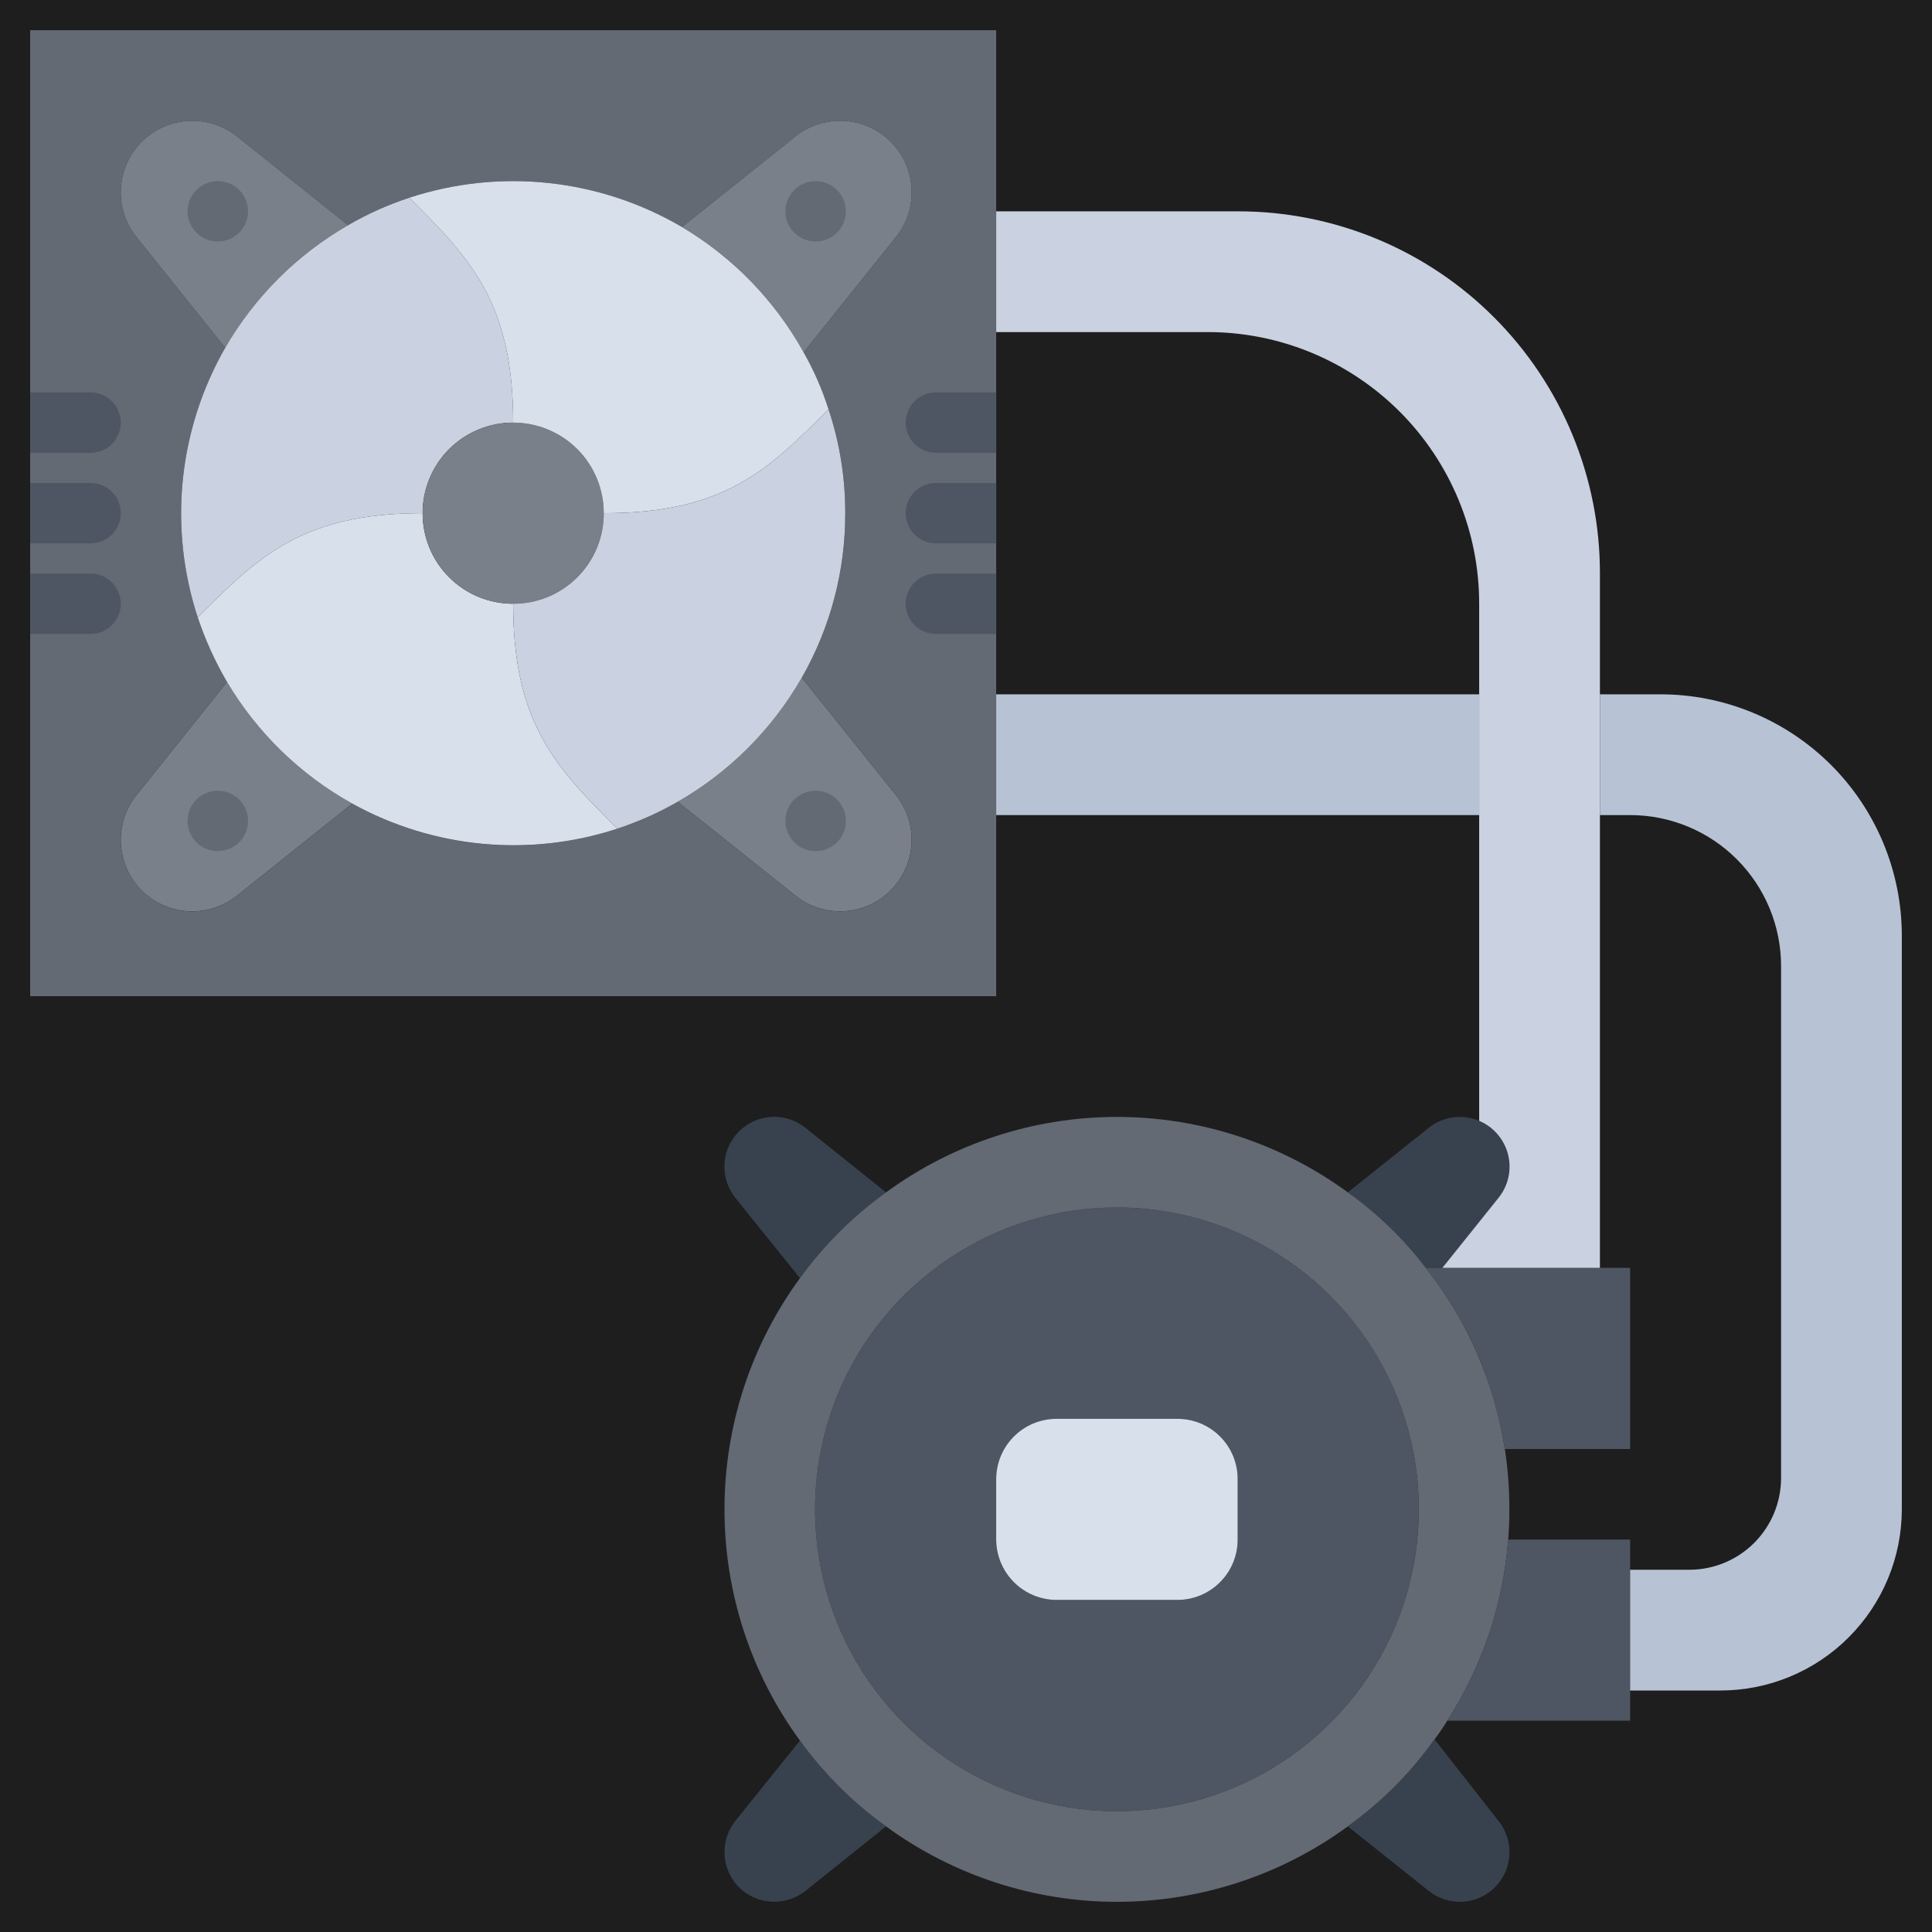
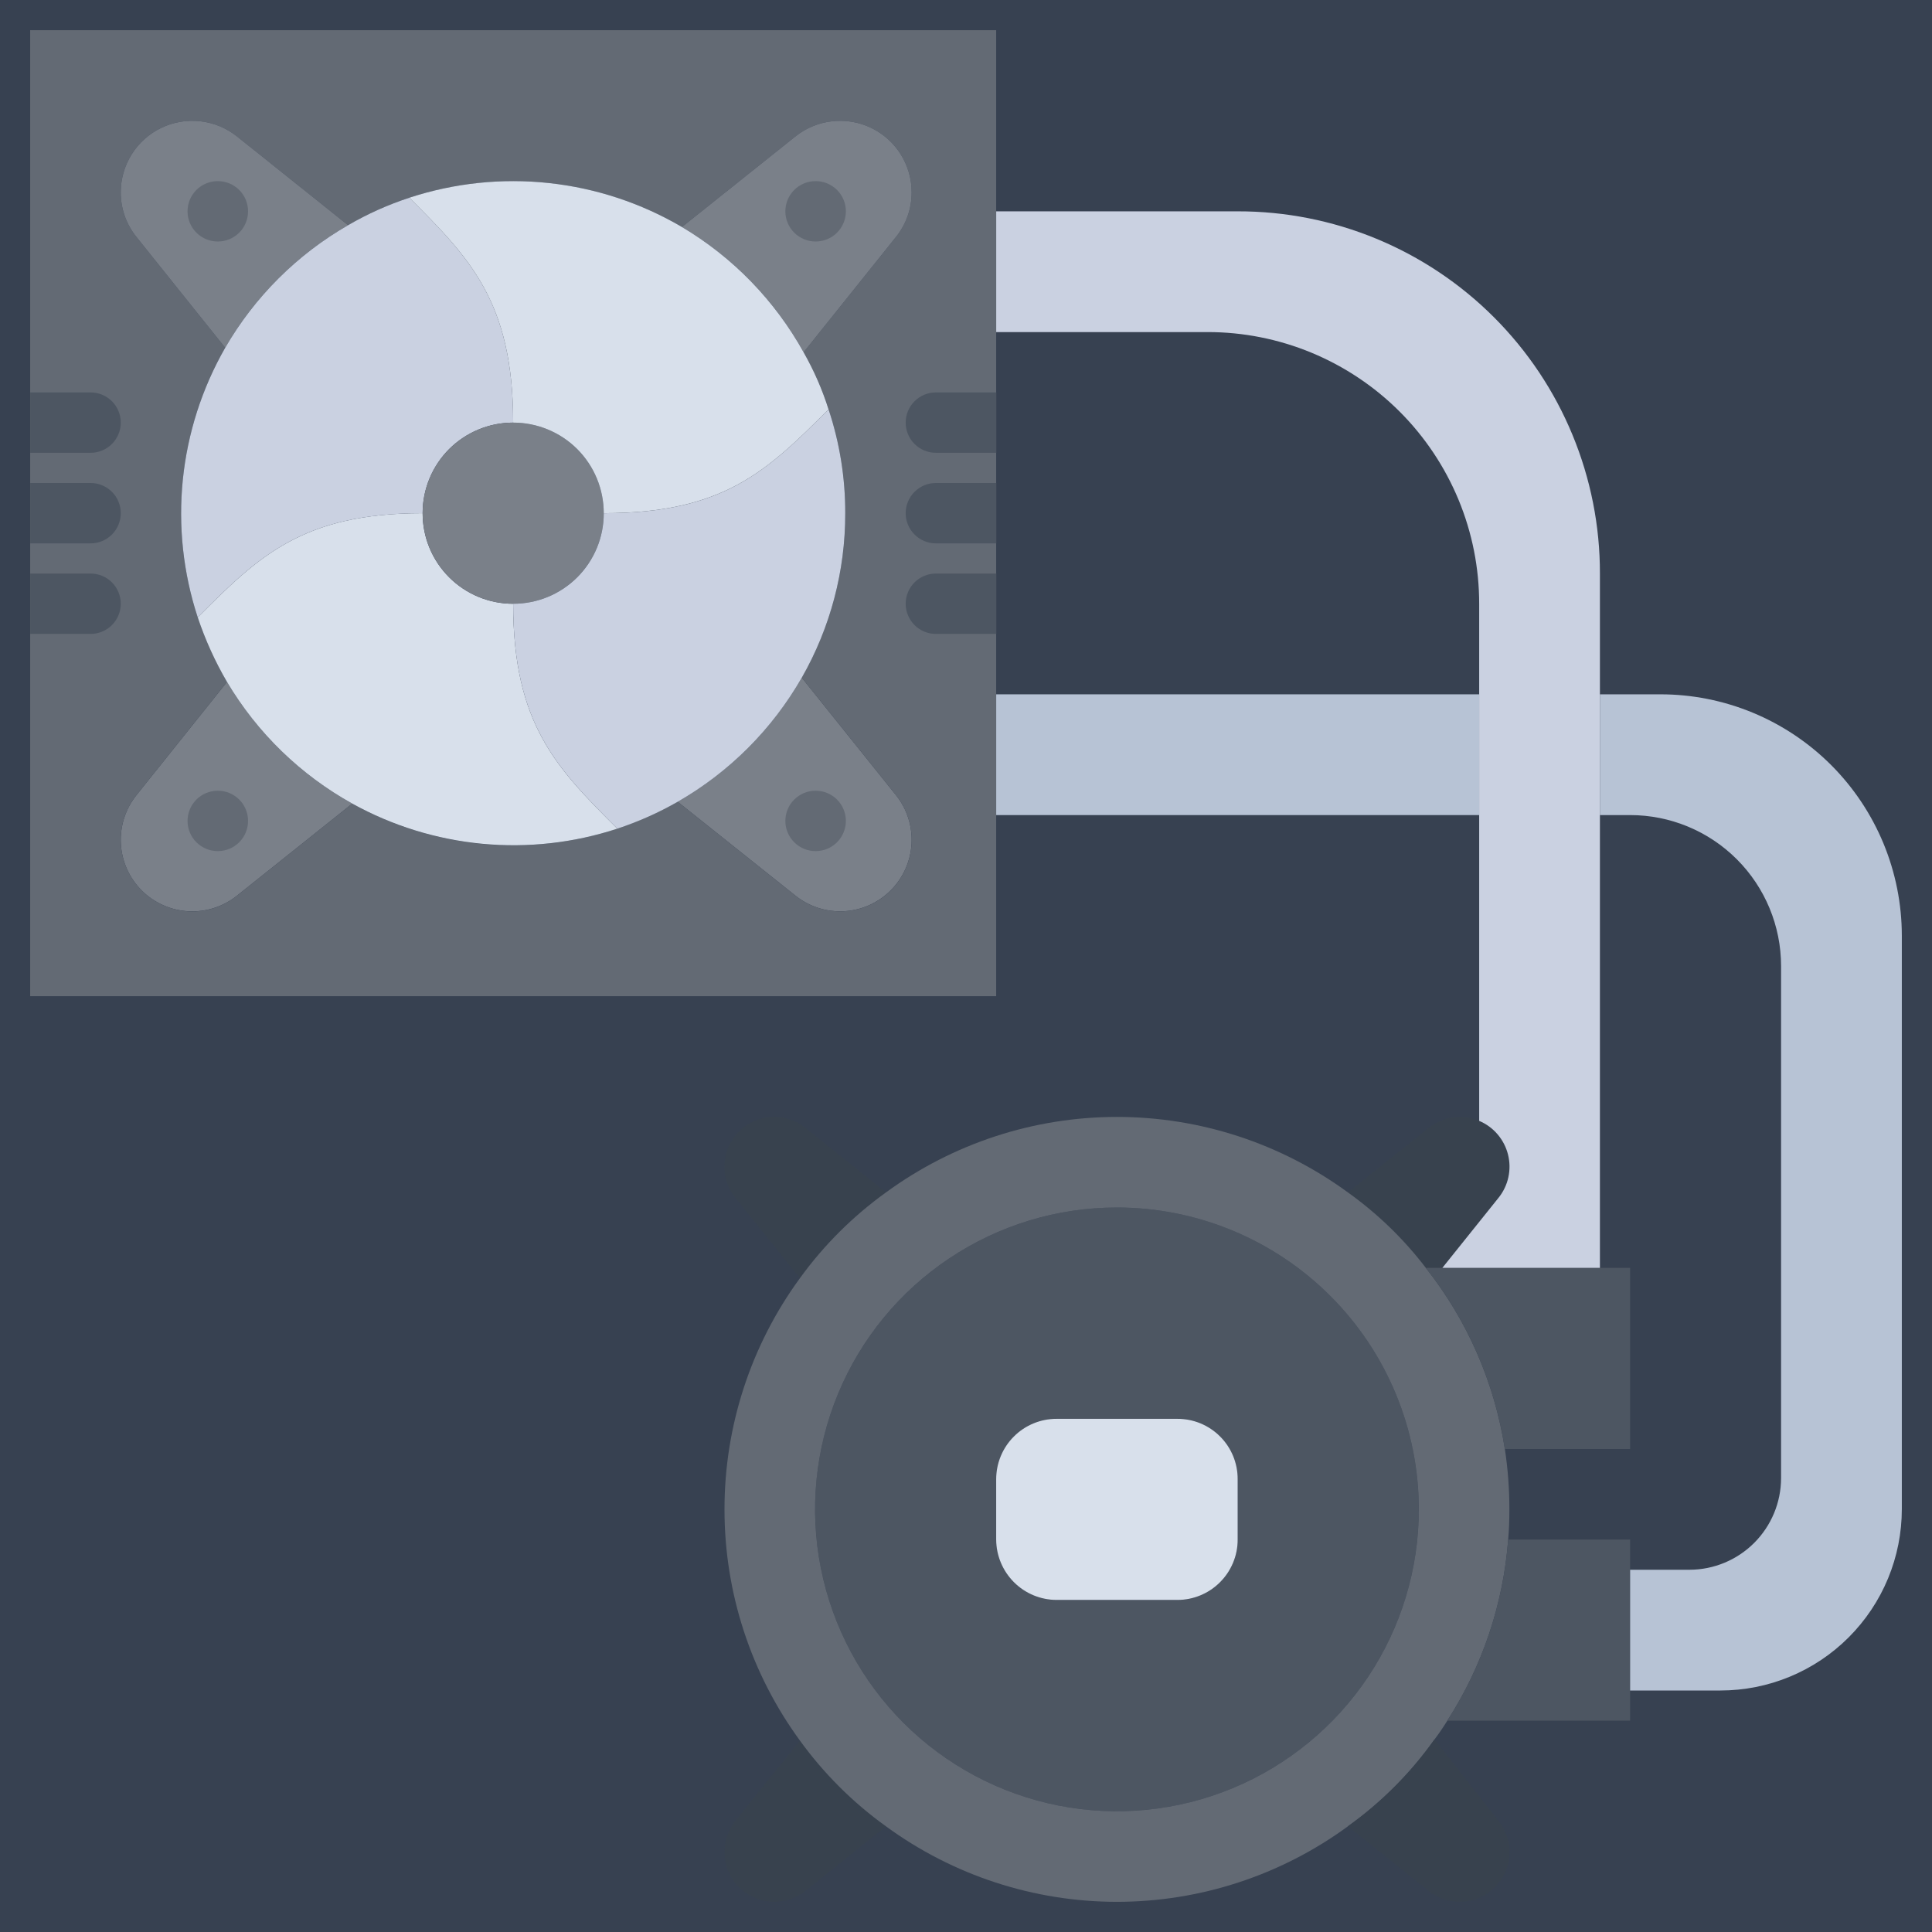
<svg xmlns="http://www.w3.org/2000/svg" width="68" height="68" viewBox="0 0 68 68" fill="none">
-   <rect width="68" height="68" fill="#1E1E1E" />
+   <rect width="68" height="68" fill="#374151" />
  <rect x="-84.5" y="-19.5" width="472" height="195" rx="4.5" stroke="#9747FF" stroke-dasharray="10 5" />
  <path d="M50.192 44.636C49.413 43.614 48.486 42.715 47.44 41.969L47.451 41.958L50.288 39.695C50.623 39.426 51.046 39.291 51.475 39.315C51.905 39.338 52.31 39.519 52.615 39.822C52.918 40.129 53.099 40.536 53.122 40.967C53.145 41.398 53.01 41.822 52.742 42.16C51.882 43.233 50.766 44.625 50.766 44.625H50.203L50.192 44.636ZM31.184 41.969C30.019 42.806 28.997 43.825 28.156 44.986L25.882 42.16C25.612 41.823 25.475 41.398 25.499 40.967C25.522 40.535 25.704 40.128 26.01 39.822C26.315 39.517 26.723 39.335 27.154 39.311C27.585 39.288 28.01 39.425 28.347 39.695L31.173 41.958L31.184 41.969ZM28.347 66.555C28.009 66.822 27.585 66.957 27.154 66.933C26.724 66.91 26.317 66.73 26.01 66.427C25.706 66.121 25.526 65.714 25.502 65.283C25.479 64.852 25.614 64.428 25.882 64.09L28.156 61.264C28.997 62.425 30.019 63.444 31.184 64.281L31.173 64.292L28.347 66.555Z" fill="#38424E" />
  <path d="M39.312 42.5C41.414 42.5 43.468 43.123 45.215 44.291C46.963 45.458 48.325 47.117 49.129 49.059C49.933 51.001 50.143 53.137 49.733 55.198C49.323 57.259 48.311 59.152 46.825 60.638C45.34 62.124 43.446 63.136 41.385 63.546C39.324 63.956 37.188 63.745 35.246 62.941C33.305 62.137 31.646 60.775 30.478 59.028C29.311 57.281 28.688 55.226 28.688 53.125C28.689 50.307 29.808 47.605 31.801 45.613C33.793 43.621 36.495 42.501 39.312 42.5ZM43.562 54.188V52.062C43.563 51.783 43.509 51.506 43.403 51.248C43.296 50.99 43.14 50.755 42.942 50.558C42.745 50.36 42.51 50.204 42.252 50.097C41.994 49.991 41.717 49.937 41.438 49.938H37.188C36.908 49.937 36.632 49.992 36.374 50.099C36.116 50.206 35.882 50.362 35.685 50.56C35.487 50.757 35.331 50.991 35.224 51.249C35.117 51.507 35.062 51.783 35.062 52.062V54.188C35.064 54.751 35.289 55.29 35.687 55.688C36.085 56.086 36.624 56.311 37.188 56.312H41.438C41.717 56.313 41.993 56.258 42.251 56.151C42.509 56.044 42.743 55.888 42.94 55.69C43.138 55.493 43.294 55.259 43.401 55.001C43.508 54.743 43.563 54.467 43.562 54.188Z" fill="#4D5662" />
  <path d="M43.562 52.062V54.188C43.563 54.467 43.508 54.743 43.401 55.001C43.294 55.259 43.138 55.493 42.94 55.69C42.743 55.888 42.509 56.044 42.251 56.151C41.993 56.258 41.717 56.313 41.438 56.312H37.188C36.624 56.311 36.085 56.087 35.687 55.688C35.289 55.29 35.064 54.751 35.062 54.188V52.062C35.062 51.783 35.117 51.507 35.224 51.249C35.331 50.991 35.487 50.757 35.685 50.56C35.882 50.362 36.116 50.206 36.374 50.099C36.632 49.992 36.908 49.937 37.188 49.938H41.438C41.717 49.937 41.994 49.991 42.252 50.097C42.51 50.204 42.745 50.36 42.942 50.558C43.14 50.755 43.296 50.99 43.403 51.248C43.509 51.506 43.563 51.783 43.562 52.062Z" fill="#D8E0EB" />
  <path d="M25.5 53.125C25.498 50.199 26.428 47.348 28.156 44.986C28.997 43.825 30.02 42.806 31.184 41.969C33.543 40.243 36.39 39.312 39.312 39.312C42.235 39.312 45.082 40.243 47.441 41.969C48.486 42.715 49.414 43.614 50.193 44.636C51.651 46.482 52.606 48.675 52.966 51C53.073 51.703 53.126 52.414 53.125 53.125C53.125 53.486 53.114 53.837 53.083 54.188C52.911 56.453 52.177 58.641 50.947 60.552C50.809 60.775 50.66 60.998 50.49 61.221C49.651 62.404 48.62 63.438 47.441 64.281C45.082 66.007 42.235 66.938 39.312 66.938C36.39 66.938 33.543 66.007 31.184 64.281C30.02 63.444 28.997 62.425 28.156 61.264C26.428 58.902 25.498 56.051 25.5 53.125ZM39.312 42.5C37.211 42.5 35.157 43.123 33.41 44.291C31.662 45.458 30.3 47.117 29.496 49.059C28.692 51.001 28.482 53.137 28.892 55.198C29.302 57.259 30.314 59.152 31.799 60.638C33.285 62.124 35.179 63.136 37.24 63.546C39.301 63.956 41.437 63.745 43.379 62.941C45.32 62.137 46.979 60.775 48.147 59.028C49.314 57.281 49.938 55.226 49.938 53.125C49.937 50.307 48.817 47.605 46.824 45.613C44.832 43.621 42.13 42.501 39.312 42.5Z" fill="#636A74" />
  <path d="M50.5 61.232L52.742 64.09C53.013 64.425 53.15 64.849 53.127 65.28C53.105 65.71 52.924 66.117 52.62 66.422C52.316 66.728 51.91 66.91 51.479 66.935C51.049 66.959 50.625 66.824 50.288 66.555L47.451 64.292L47.44 64.281C48.62 63.438 49.651 62.404 50.49 61.221L50.5 61.232Z" fill="#38424E" />
  <path d="M57.375 59.5V60.562H50.957L50.947 60.552C52.176 58.641 52.91 56.453 53.082 54.188H57.375V59.5ZM50.766 44.625H57.375V51H52.965C52.606 48.675 51.651 46.482 50.192 44.636L50.203 44.625H50.766Z" fill="#4D5662" />
  <path d="M66.938 32.938V53.114C66.938 53.953 66.773 54.783 66.452 55.558C66.131 56.333 65.66 57.037 65.067 57.63C64.475 58.223 63.77 58.693 62.996 59.014C62.221 59.335 61.391 59.5 60.552 59.5H57.375V55.25H59.468C60.321 55.248 61.139 54.908 61.742 54.304C62.345 53.701 62.685 52.884 62.688 52.031V34C62.687 32.591 62.127 31.24 61.131 30.244C60.135 29.248 58.784 28.688 57.375 28.688H56.312V24.438H58.438C59.554 24.437 60.659 24.657 61.691 25.084C62.722 25.511 63.659 26.137 64.449 26.926C65.238 27.716 65.864 28.653 66.291 29.684C66.718 30.716 66.938 31.821 66.938 32.938Z" fill="#B7C3D5" />
  <path d="M56.312 28.688V44.625H50.766C50.766 44.625 51.882 43.233 52.742 42.16C52.912 41.949 53.031 41.702 53.089 41.437C53.147 41.173 53.143 40.899 53.077 40.636C53.011 40.373 52.885 40.13 52.709 39.924C52.533 39.718 52.312 39.556 52.062 39.451V21.25C52.063 19.994 51.816 18.75 51.336 17.59C50.855 16.43 50.151 15.375 49.263 14.487C48.375 13.599 47.32 12.895 46.16 12.414C45 11.934 43.756 11.687 42.5 11.688H35.062V7.438H43.562C45.237 7.435 46.897 7.764 48.444 8.403C49.992 9.043 51.399 9.982 52.583 11.167C53.767 12.351 54.707 13.758 55.346 15.306C55.986 16.854 56.315 18.512 56.312 20.188V28.688Z" fill="#CAD1E1" />
  <path d="M52.062 24.438H35.062V28.688H52.062V24.438Z" fill="#B7C3D5" />
  <path d="M31.535 27.986C31.922 28.47 32.117 29.079 32.083 29.698C32.048 30.316 31.787 30.9 31.349 31.338C30.911 31.776 30.327 32.038 29.709 32.072C29.09 32.106 28.481 31.911 27.997 31.524L23.853 28.22C25.671 27.178 27.178 25.671 28.22 23.853L31.535 27.986ZM12.399 28.284L8.341 31.524C7.857 31.912 7.247 32.107 6.629 32.073C6.01 32.039 5.425 31.778 4.987 31.34C4.549 30.901 4.288 30.317 4.254 29.698C4.22 29.079 4.415 28.47 4.803 27.986L7.99 24.002C9.054 25.795 10.576 27.272 12.399 28.284Z" fill="#7A8089" />
  <path d="M35.062 35.062H1.062V1.062H35.062V35.062ZM4.994 31.344C5.431 31.782 6.015 32.042 6.633 32.076C7.25 32.109 7.859 31.913 8.341 31.524L12.399 28.284C14.153 29.259 16.128 29.765 18.135 29.754C20.141 29.743 22.11 29.214 23.853 28.22L27.997 31.524C28.48 31.912 29.09 32.107 29.709 32.073C30.328 32.039 30.912 31.778 31.35 31.34C31.788 30.901 32.05 30.317 32.084 29.698C32.118 29.079 31.922 28.47 31.535 27.986L28.22 23.853C29.227 22.09 29.754 20.093 29.75 18.062C29.753 16.824 29.556 15.594 29.166 14.418C28.944 13.716 28.648 13.039 28.284 12.399L31.535 8.341C31.894 7.895 32.089 7.34 32.087 6.768C32.087 6.294 31.953 5.83 31.7 5.428C31.448 5.027 31.087 4.705 30.66 4.5C30.233 4.295 29.756 4.214 29.285 4.268C28.814 4.321 28.367 4.507 27.997 4.803L24.002 7.99C22.567 7.147 20.97 6.62 19.316 6.442C17.661 6.264 15.988 6.441 14.408 6.959C13.657 7.205 12.934 7.529 12.251 7.926L8.341 4.803C7.97 4.507 7.524 4.321 7.053 4.268C6.582 4.214 6.105 4.295 5.678 4.5C5.25 4.705 4.89 5.027 4.637 5.428C4.385 5.83 4.25 6.294 4.25 6.768C4.248 7.34 4.443 7.895 4.803 8.341L7.926 12.24C7.11 13.666 6.602 15.247 6.435 16.881C6.269 18.516 6.447 20.167 6.959 21.728C7.224 22.519 7.57 23.281 7.99 24.002L4.803 27.986C4.414 28.471 4.219 29.082 4.254 29.702C4.289 30.322 4.553 30.907 4.994 31.344Z" fill="#636A74" />
  <path d="M32.087 6.768C32.089 7.34 31.894 7.895 31.535 8.341L28.284 12.399C27.273 10.576 25.795 9.054 24.002 7.99L27.997 4.802C28.367 4.506 28.814 4.321 29.285 4.268C29.756 4.214 30.233 4.295 30.66 4.5C31.087 4.705 31.448 5.027 31.7 5.428C31.953 5.83 32.087 6.294 32.087 6.768ZM8.341 4.802L12.251 7.926C10.455 8.959 8.963 10.447 7.926 12.24L4.803 8.341C4.443 7.895 4.248 7.34 4.25 6.768C4.25 6.294 4.385 5.83 4.637 5.428C4.89 5.027 5.25 4.705 5.678 4.5C6.105 4.295 6.582 4.214 7.053 4.268C7.524 4.321 7.97 4.506 8.341 4.802Z" fill="#7A8089" />
  <path d="M18.062 21.25C18.062 25.5 19.603 27.041 21.728 29.166C20.196 29.669 18.577 29.85 16.971 29.698C15.366 29.546 13.809 29.065 12.399 28.284C10.576 27.272 9.054 25.795 7.99 24.002C7.569 23.281 7.224 22.519 6.959 21.728C9.084 19.603 10.625 18.062 14.875 18.062C14.874 18.481 14.956 18.896 15.116 19.283C15.276 19.67 15.511 20.022 15.807 20.318C16.103 20.614 16.455 20.849 16.842 21.009C17.229 21.169 17.643 21.251 18.062 21.25Z" fill="#D8E0EB" />
  <path d="M14.408 6.959C16.532 9.084 18.062 10.625 18.062 14.875C17.644 14.874 17.229 14.957 16.842 15.117C16.455 15.277 16.104 15.511 15.807 15.807C15.511 16.104 15.277 16.455 15.117 16.842C14.957 17.229 14.874 17.644 14.875 18.063C10.625 18.063 9.084 19.603 6.959 21.728C6.447 20.167 6.269 18.516 6.435 16.881C6.602 15.247 7.11 13.666 7.926 12.24C8.963 10.447 10.455 8.959 12.251 7.926C12.934 7.529 13.657 7.205 14.408 6.959Z" fill="#CAD1E1" />
  <path d="M18.062 21.25C19.823 21.25 21.25 19.823 21.25 18.062C21.25 16.302 19.823 14.875 18.062 14.875C16.302 14.875 14.875 16.302 14.875 18.062C14.875 19.823 16.302 21.25 18.062 21.25Z" fill="#7A8089" />
  <path d="M29.166 14.418C29.556 15.594 29.753 16.824 29.75 18.063C29.754 20.093 29.227 22.09 28.22 23.853C27.178 25.671 25.671 27.178 23.853 28.22C23.178 28.606 22.466 28.923 21.728 29.166C19.603 27.041 18.062 25.5 18.062 21.25C18.481 21.251 18.896 21.169 19.283 21.009C19.67 20.849 20.022 20.614 20.318 20.318C20.614 20.022 20.849 19.67 21.009 19.283C21.169 18.896 21.251 18.481 21.25 18.063C25.5 18.063 27.009 16.554 29.144 14.429L29.166 14.418Z" fill="#CAD1E1" />
  <path d="M28.284 12.399C28.648 13.039 28.944 13.716 29.165 14.418L29.144 14.429C27.009 16.554 25.5 18.062 21.25 18.062C21.25 17.644 21.168 17.229 21.008 16.842C20.848 16.455 20.613 16.103 20.317 15.807C20.021 15.511 19.67 15.277 19.283 15.117C18.896 14.957 18.481 14.874 18.062 14.875C18.062 10.625 16.532 9.084 14.407 6.959C15.988 6.441 17.661 6.264 19.315 6.442C20.97 6.62 22.567 7.147 24.002 7.99C25.794 9.054 27.272 10.576 28.284 12.399Z" fill="#D8E0EB" />
  <path d="M3.188 17H1.063V19.125H3.188C3.47 19.125 3.741 19.013 3.94 18.813C4.139 18.614 4.251 18.344 4.251 18.062C4.251 17.78 4.139 17.51 3.94 17.311C3.741 17.111 3.47 17 3.188 17ZM3.188 20.187H1.063V22.312H3.188C3.47 22.312 3.741 22.2 3.94 22.001C4.139 21.802 4.251 21.531 4.251 21.25C4.251 20.968 4.139 20.698 3.94 20.498C3.741 20.299 3.47 20.187 3.188 20.187ZM4.251 14.874C4.251 14.735 4.224 14.597 4.17 14.468C4.117 14.339 4.039 14.222 3.94 14.123C3.841 14.024 3.724 13.946 3.595 13.893C3.466 13.839 3.328 13.812 3.188 13.812H1.063V15.937H3.188C3.328 15.937 3.466 15.91 3.595 15.856C3.724 15.803 3.841 15.725 3.94 15.626C4.039 15.527 4.117 15.41 4.17 15.281C4.224 15.152 4.251 15.014 4.251 14.874ZM31.877 18.062C31.877 18.202 31.904 18.34 31.958 18.469C32.011 18.598 32.09 18.715 32.188 18.813C32.287 18.912 32.404 18.99 32.533 19.044C32.662 19.097 32.8 19.125 32.94 19.125H35.065V17H32.94C32.8 17 32.662 17.027 32.533 17.08C32.404 17.134 32.287 17.212 32.188 17.311C32.09 17.409 32.011 17.526 31.958 17.655C31.904 17.784 31.877 17.922 31.877 18.062ZM31.877 21.25C31.877 21.389 31.904 21.527 31.958 21.656C32.011 21.785 32.09 21.902 32.188 22.001C32.287 22.1 32.404 22.178 32.533 22.231C32.662 22.285 32.8 22.312 32.94 22.312H35.065V20.187H32.94C32.8 20.187 32.662 20.214 32.533 20.268C32.404 20.321 32.287 20.399 32.188 20.498C32.09 20.597 32.011 20.714 31.958 20.843C31.904 20.972 31.877 21.11 31.877 21.25ZM32.94 13.812C32.658 13.812 32.388 13.924 32.188 14.123C31.989 14.322 31.877 14.593 31.877 14.874C31.877 15.156 31.989 15.427 32.188 15.626C32.388 15.825 32.658 15.937 32.94 15.937H35.065V13.812H32.94Z" fill="#4D5662" />
  <path d="M28.71 8.5C28.57 8.501 28.432 8.474 28.303 8.421C28.174 8.368 28.056 8.291 27.957 8.192C27.757 7.994 27.643 7.724 27.642 7.443C27.641 7.161 27.751 6.89 27.95 6.69C28.148 6.49 28.418 6.376 28.699 6.375H28.71C28.991 6.375 29.262 6.487 29.461 6.686C29.66 6.885 29.772 7.156 29.772 7.438C29.772 7.719 29.66 7.99 29.461 8.189C29.262 8.388 28.991 8.5 28.71 8.5ZM7.668 8.5C7.387 8.501 7.116 8.391 6.915 8.192C6.715 7.994 6.602 7.724 6.601 7.443C6.599 7.161 6.71 6.89 6.908 6.69C7.106 6.49 7.376 6.376 7.658 6.375H7.668C7.95 6.375 8.22 6.487 8.42 6.686C8.619 6.885 8.731 7.156 8.731 7.438C8.731 7.719 8.619 7.99 8.42 8.189C8.22 8.388 7.95 8.5 7.668 8.5ZM28.71 29.956C28.57 29.957 28.432 29.93 28.303 29.877C28.174 29.824 28.056 29.747 27.957 29.648C27.757 29.45 27.643 29.18 27.642 28.899C27.641 28.617 27.751 28.346 27.95 28.146C28.148 27.946 28.418 27.832 28.699 27.831H28.71C28.991 27.831 29.262 27.943 29.461 28.142C29.66 28.341 29.772 28.612 29.772 28.893C29.772 29.175 29.66 29.445 29.461 29.645C29.262 29.844 28.991 29.956 28.71 29.956ZM7.668 29.956C7.529 29.957 7.39 29.93 7.261 29.877C7.132 29.824 7.015 29.747 6.915 29.648C6.715 29.45 6.602 29.18 6.601 28.899C6.6 28.759 6.627 28.621 6.68 28.492C6.732 28.363 6.81 28.245 6.908 28.146C7.006 28.047 7.123 27.968 7.252 27.914C7.38 27.86 7.518 27.832 7.658 27.831H7.668C7.95 27.831 8.22 27.943 8.42 28.142C8.619 28.341 8.731 28.612 8.731 28.893C8.731 29.175 8.619 29.445 8.42 29.645C8.22 29.844 7.95 29.956 7.668 29.956Z" fill="#636A74" />
</svg>
